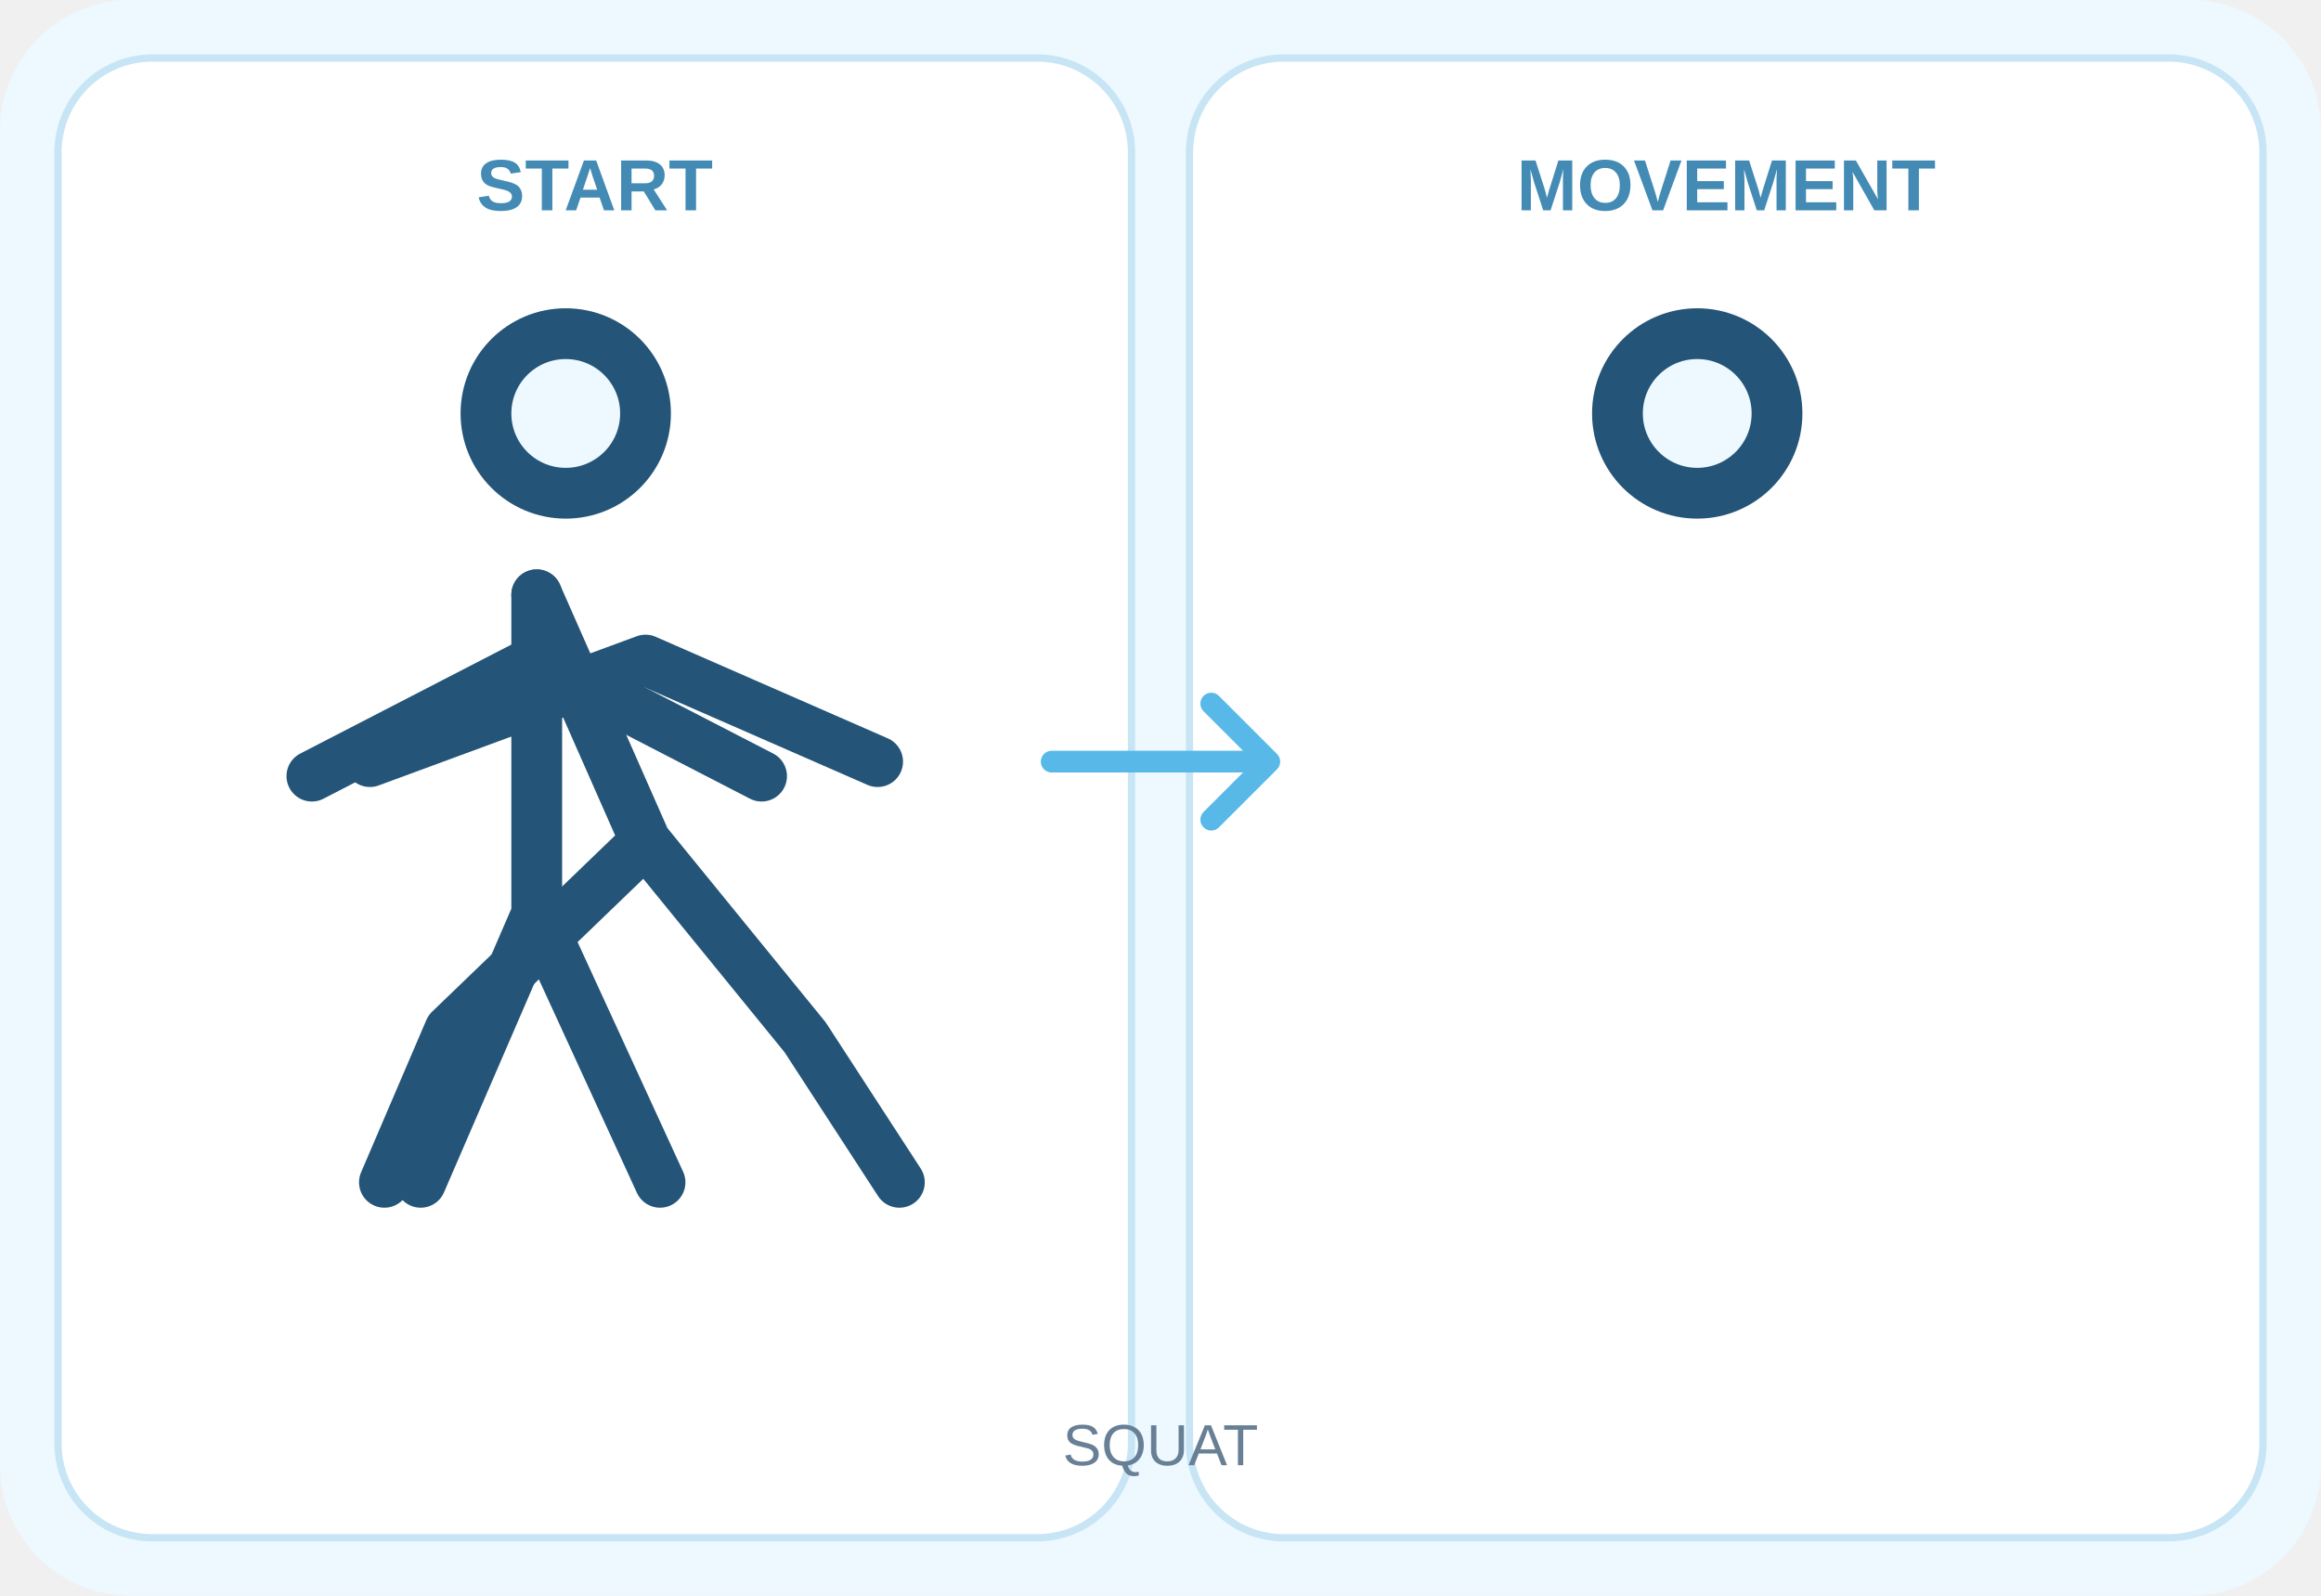
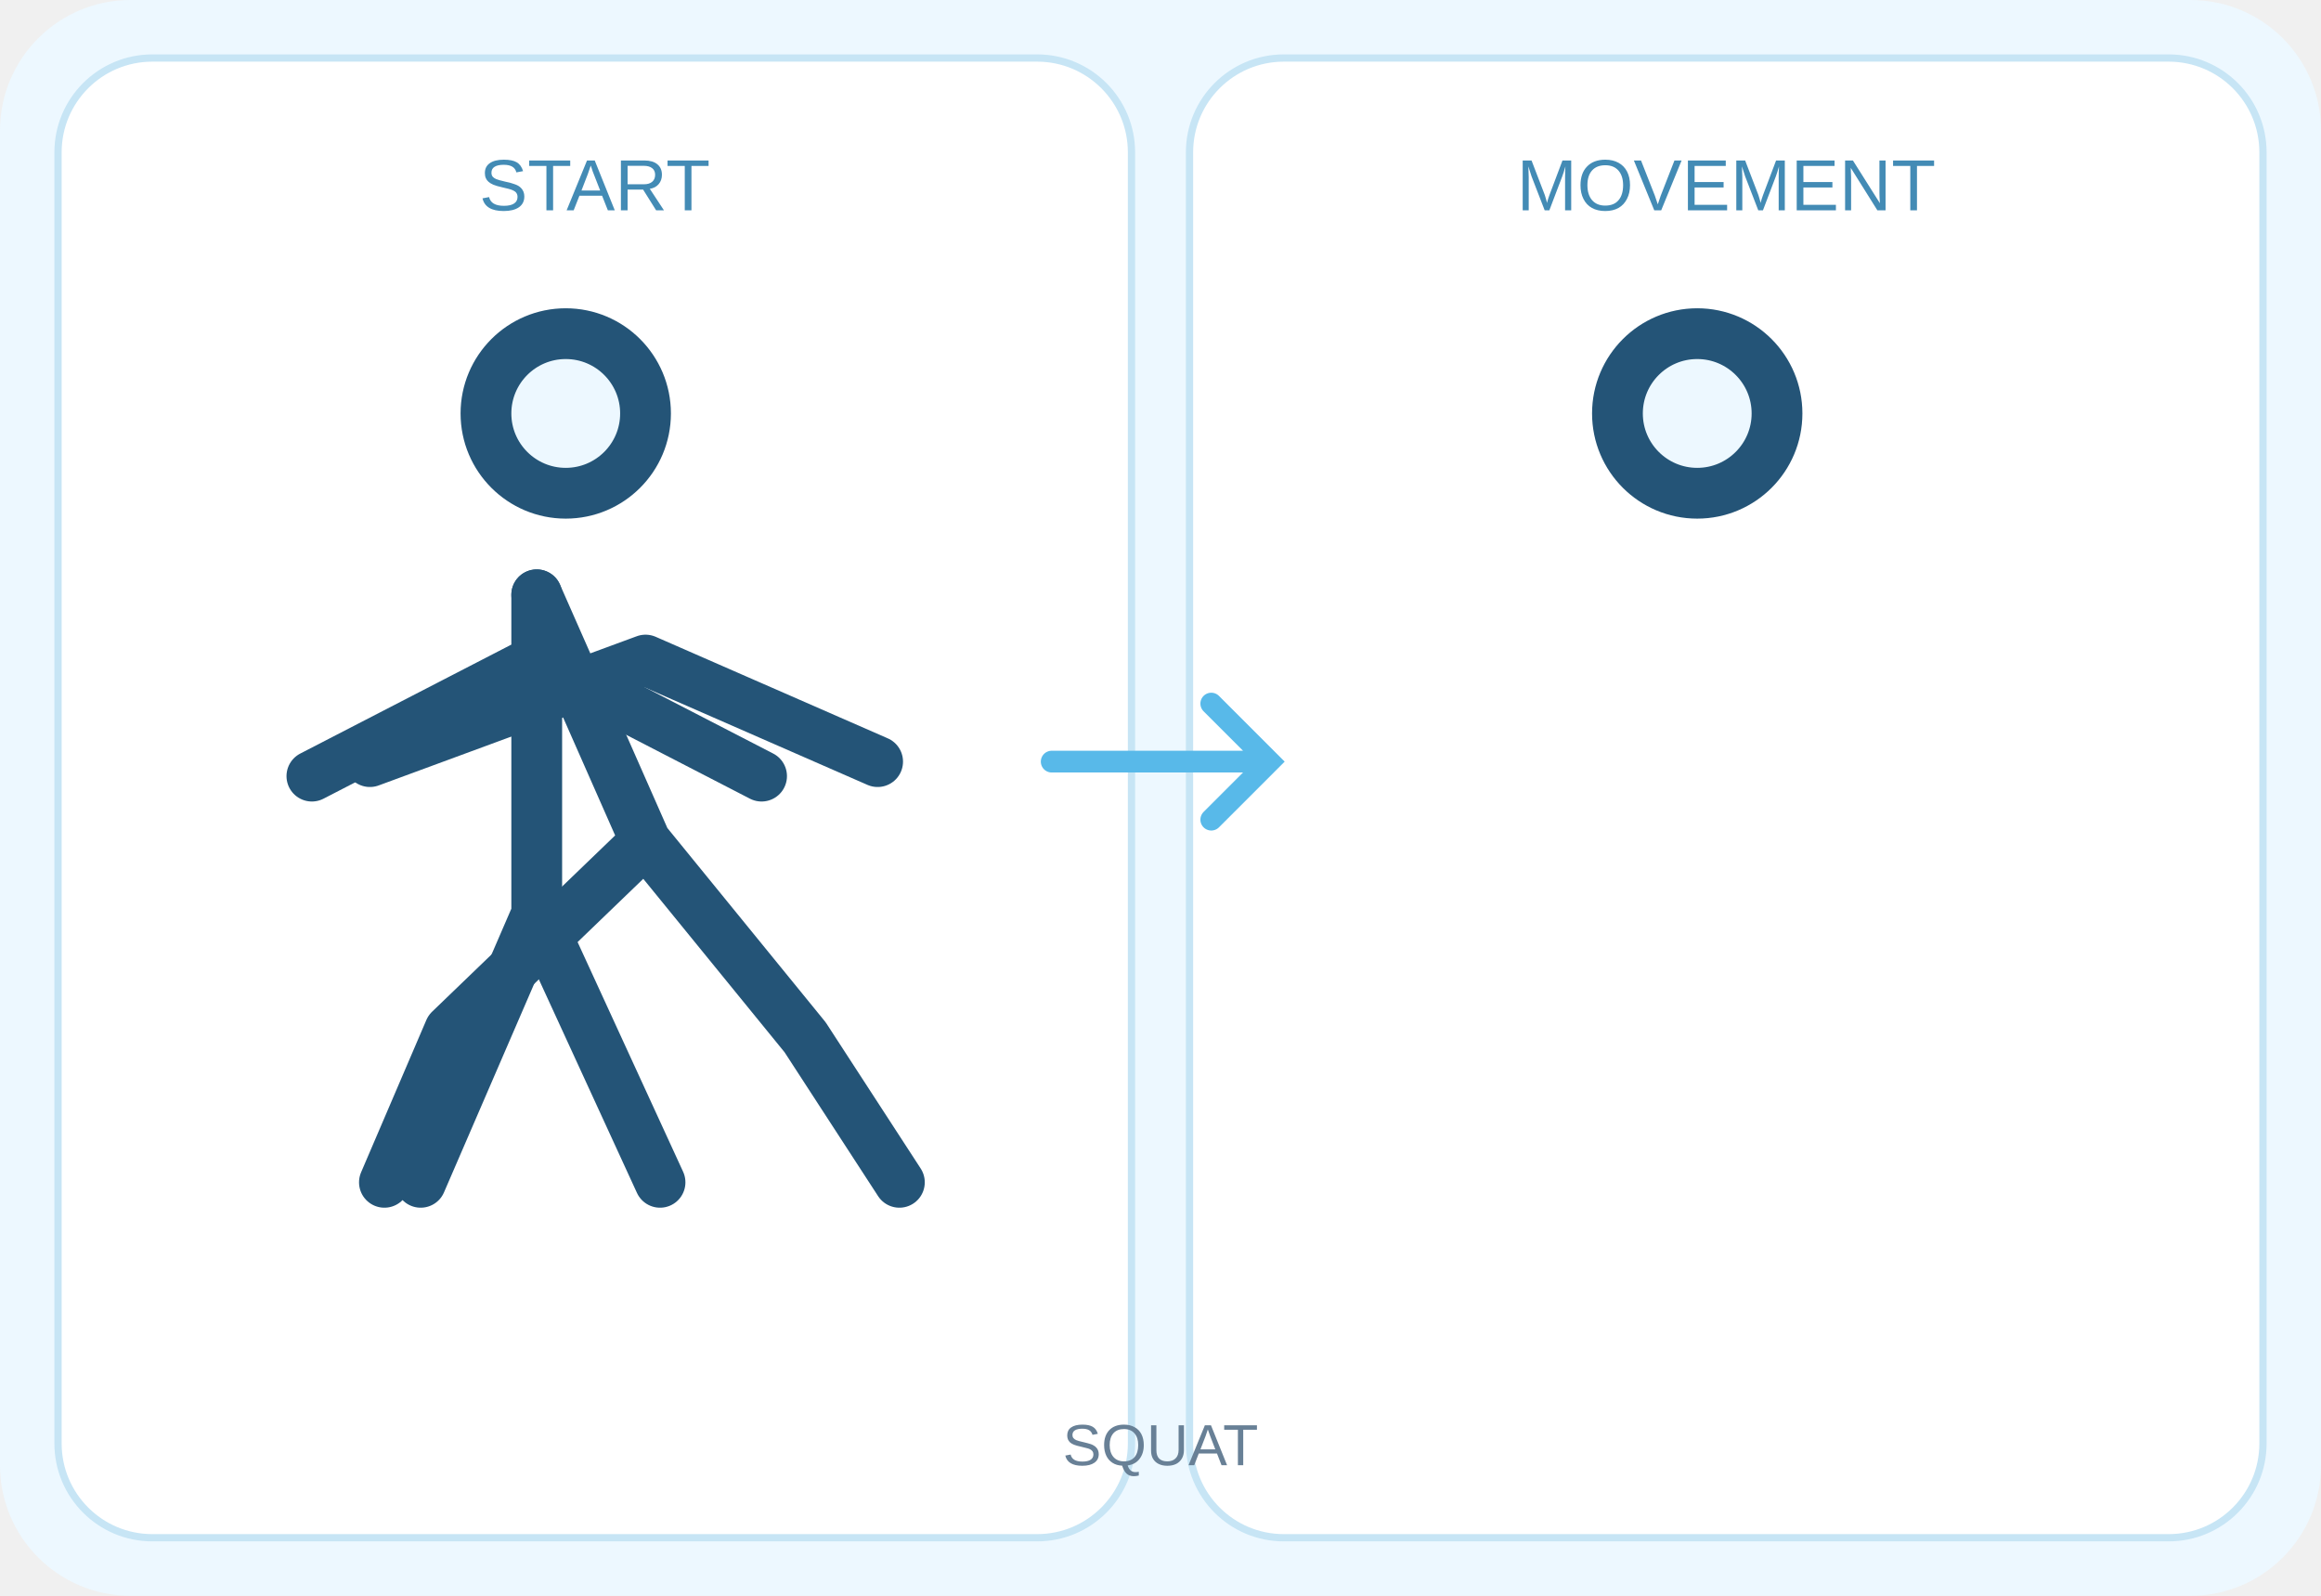
- <svg xmlns="http://www.w3.org/2000/svg" viewBox="0 0 320 220" role="img" aria-label="SQUAT exercise start and movement">
+ <svg xmlns="http://www.w3.org/2000/svg" viewBox="0 0 320 220" role="img" aria-label="SQUAT exercise positions">
  <rect width="320" height="220" rx="18" fill="#edf8ff" />
  <rect x="8" y="8" width="148" height="204" rx="13" fill="#fff" stroke="#c7e5f5" />
  <rect x="164" y="8" width="148" height="204" rx="13" fill="#fff" stroke="#c7e5f5" />
-   <text x="82" y="29" text-anchor="middle" font-family="Arial,sans-serif" font-size="10" font-weight="700" fill="#438bb5">START</text>
-   <text x="238" y="29" text-anchor="middle" font-family="Arial,sans-serif" font-size="10" font-weight="700" fill="#438bb5">MOVEMENT</text>
+   <text x="82" y="29" text-anchor="middle" font-family="Arial" font-size="10" fill="#438bb5">START</text>
+   <text x="238" y="29" text-anchor="middle" font-family="Arial" font-size="10" fill="#438bb5">MOVEMENT</text>
  <g fill="none" stroke="#245477" stroke-width="7" stroke-linecap="round" stroke-linejoin="round">
    <circle cx="78" cy="57" r="11" fill="#edf8ff" />
    <path d="M74 82 L74 126 M74 91 L43 107 M74 91 L105 107 M74 126 L58 163 M74 126 L91 163" />
  </g>
  <g fill="none" stroke="#245477" stroke-width="7" stroke-linecap="round" stroke-linejoin="round">
    <circle cx="234" cy="57" r="11" fill="#edf8ff" />
    <path d="M74 82 L89 116 M89 91 L51 105 M89 91 L121 105 M89 116 L62 142 L53 163 M89 116 L111 143 L124 163" />
  </g>
-   <path d="M145 105h30m-8 -8 8 8 -8 8" stroke="#58b9e9" stroke-width="3" fill="none" stroke-linecap="round" stroke-linejoin="round" />
-   <text x="160" y="202" text-anchor="middle" font-family="Arial,sans-serif" font-size="8" fill="#688096">SQUAT</text>
+   <path d="M145 105h30m-8 -8 8 8 -8 8" stroke="#58b9e9" stroke-width="3" fill="none" stroke-linecap="round" />
+   <text x="160" y="202" text-anchor="middle" font-family="Arial" font-size="8" fill="#688096">SQUAT</text>
</svg>
